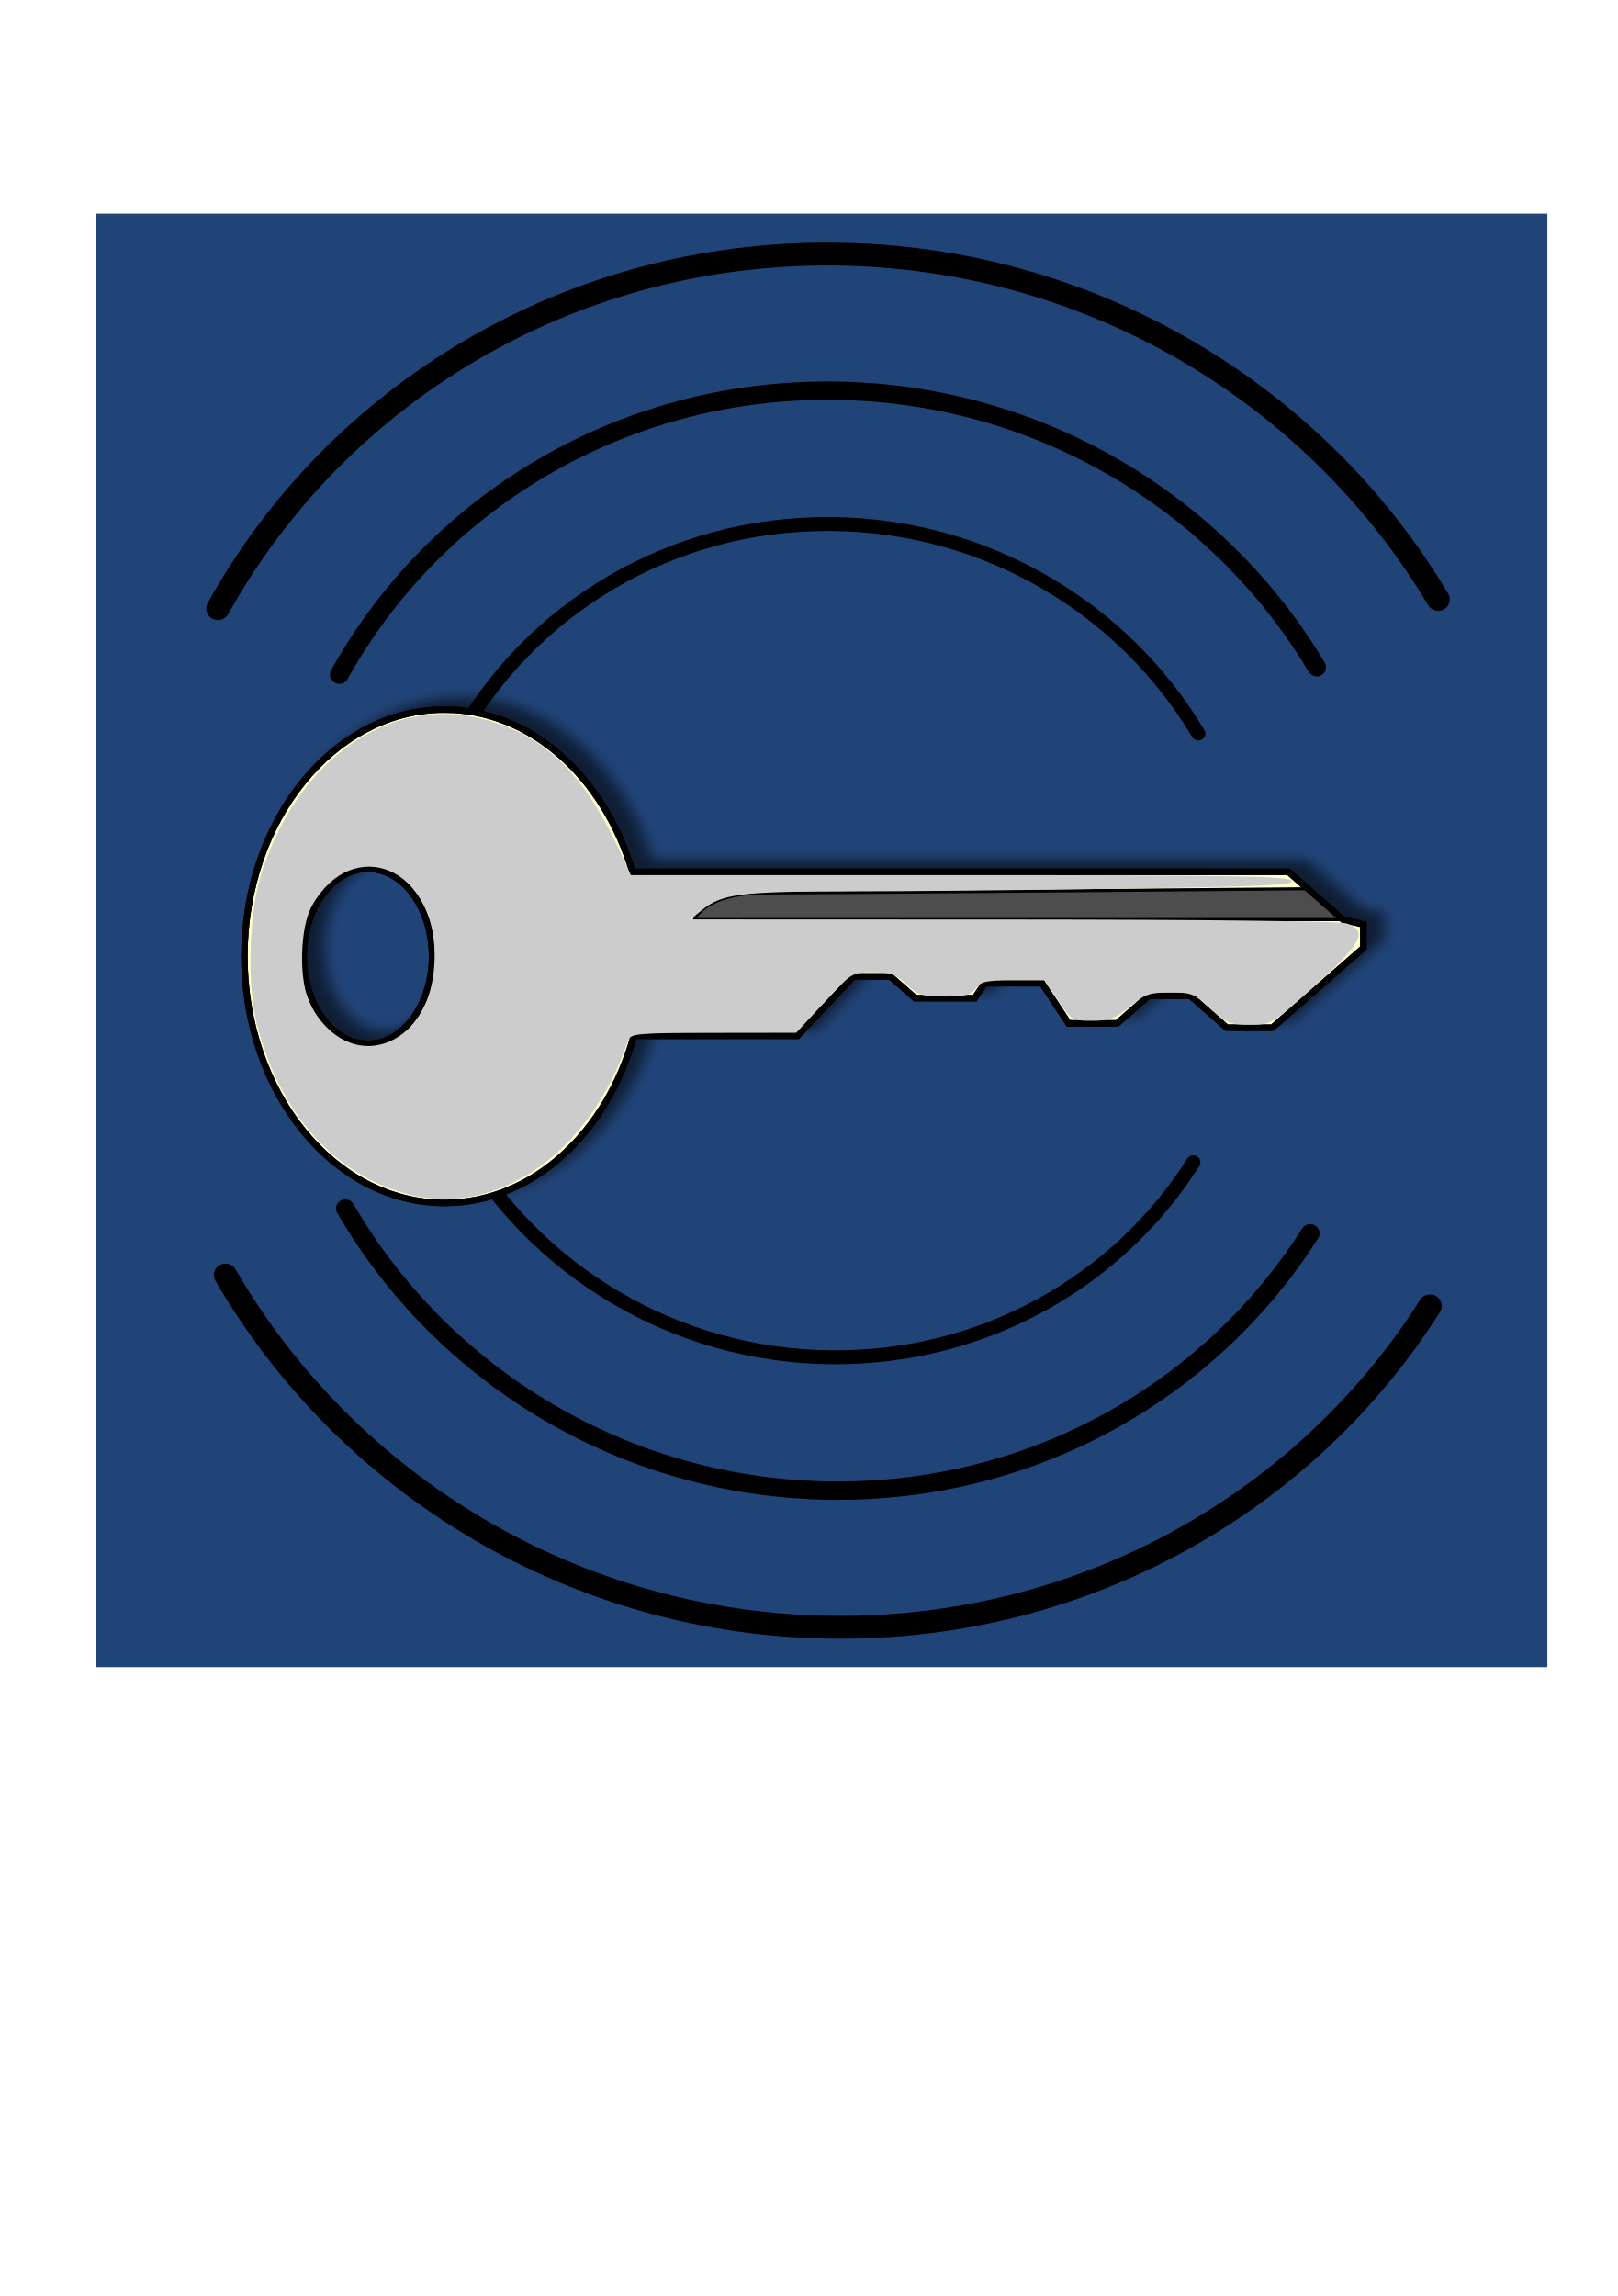
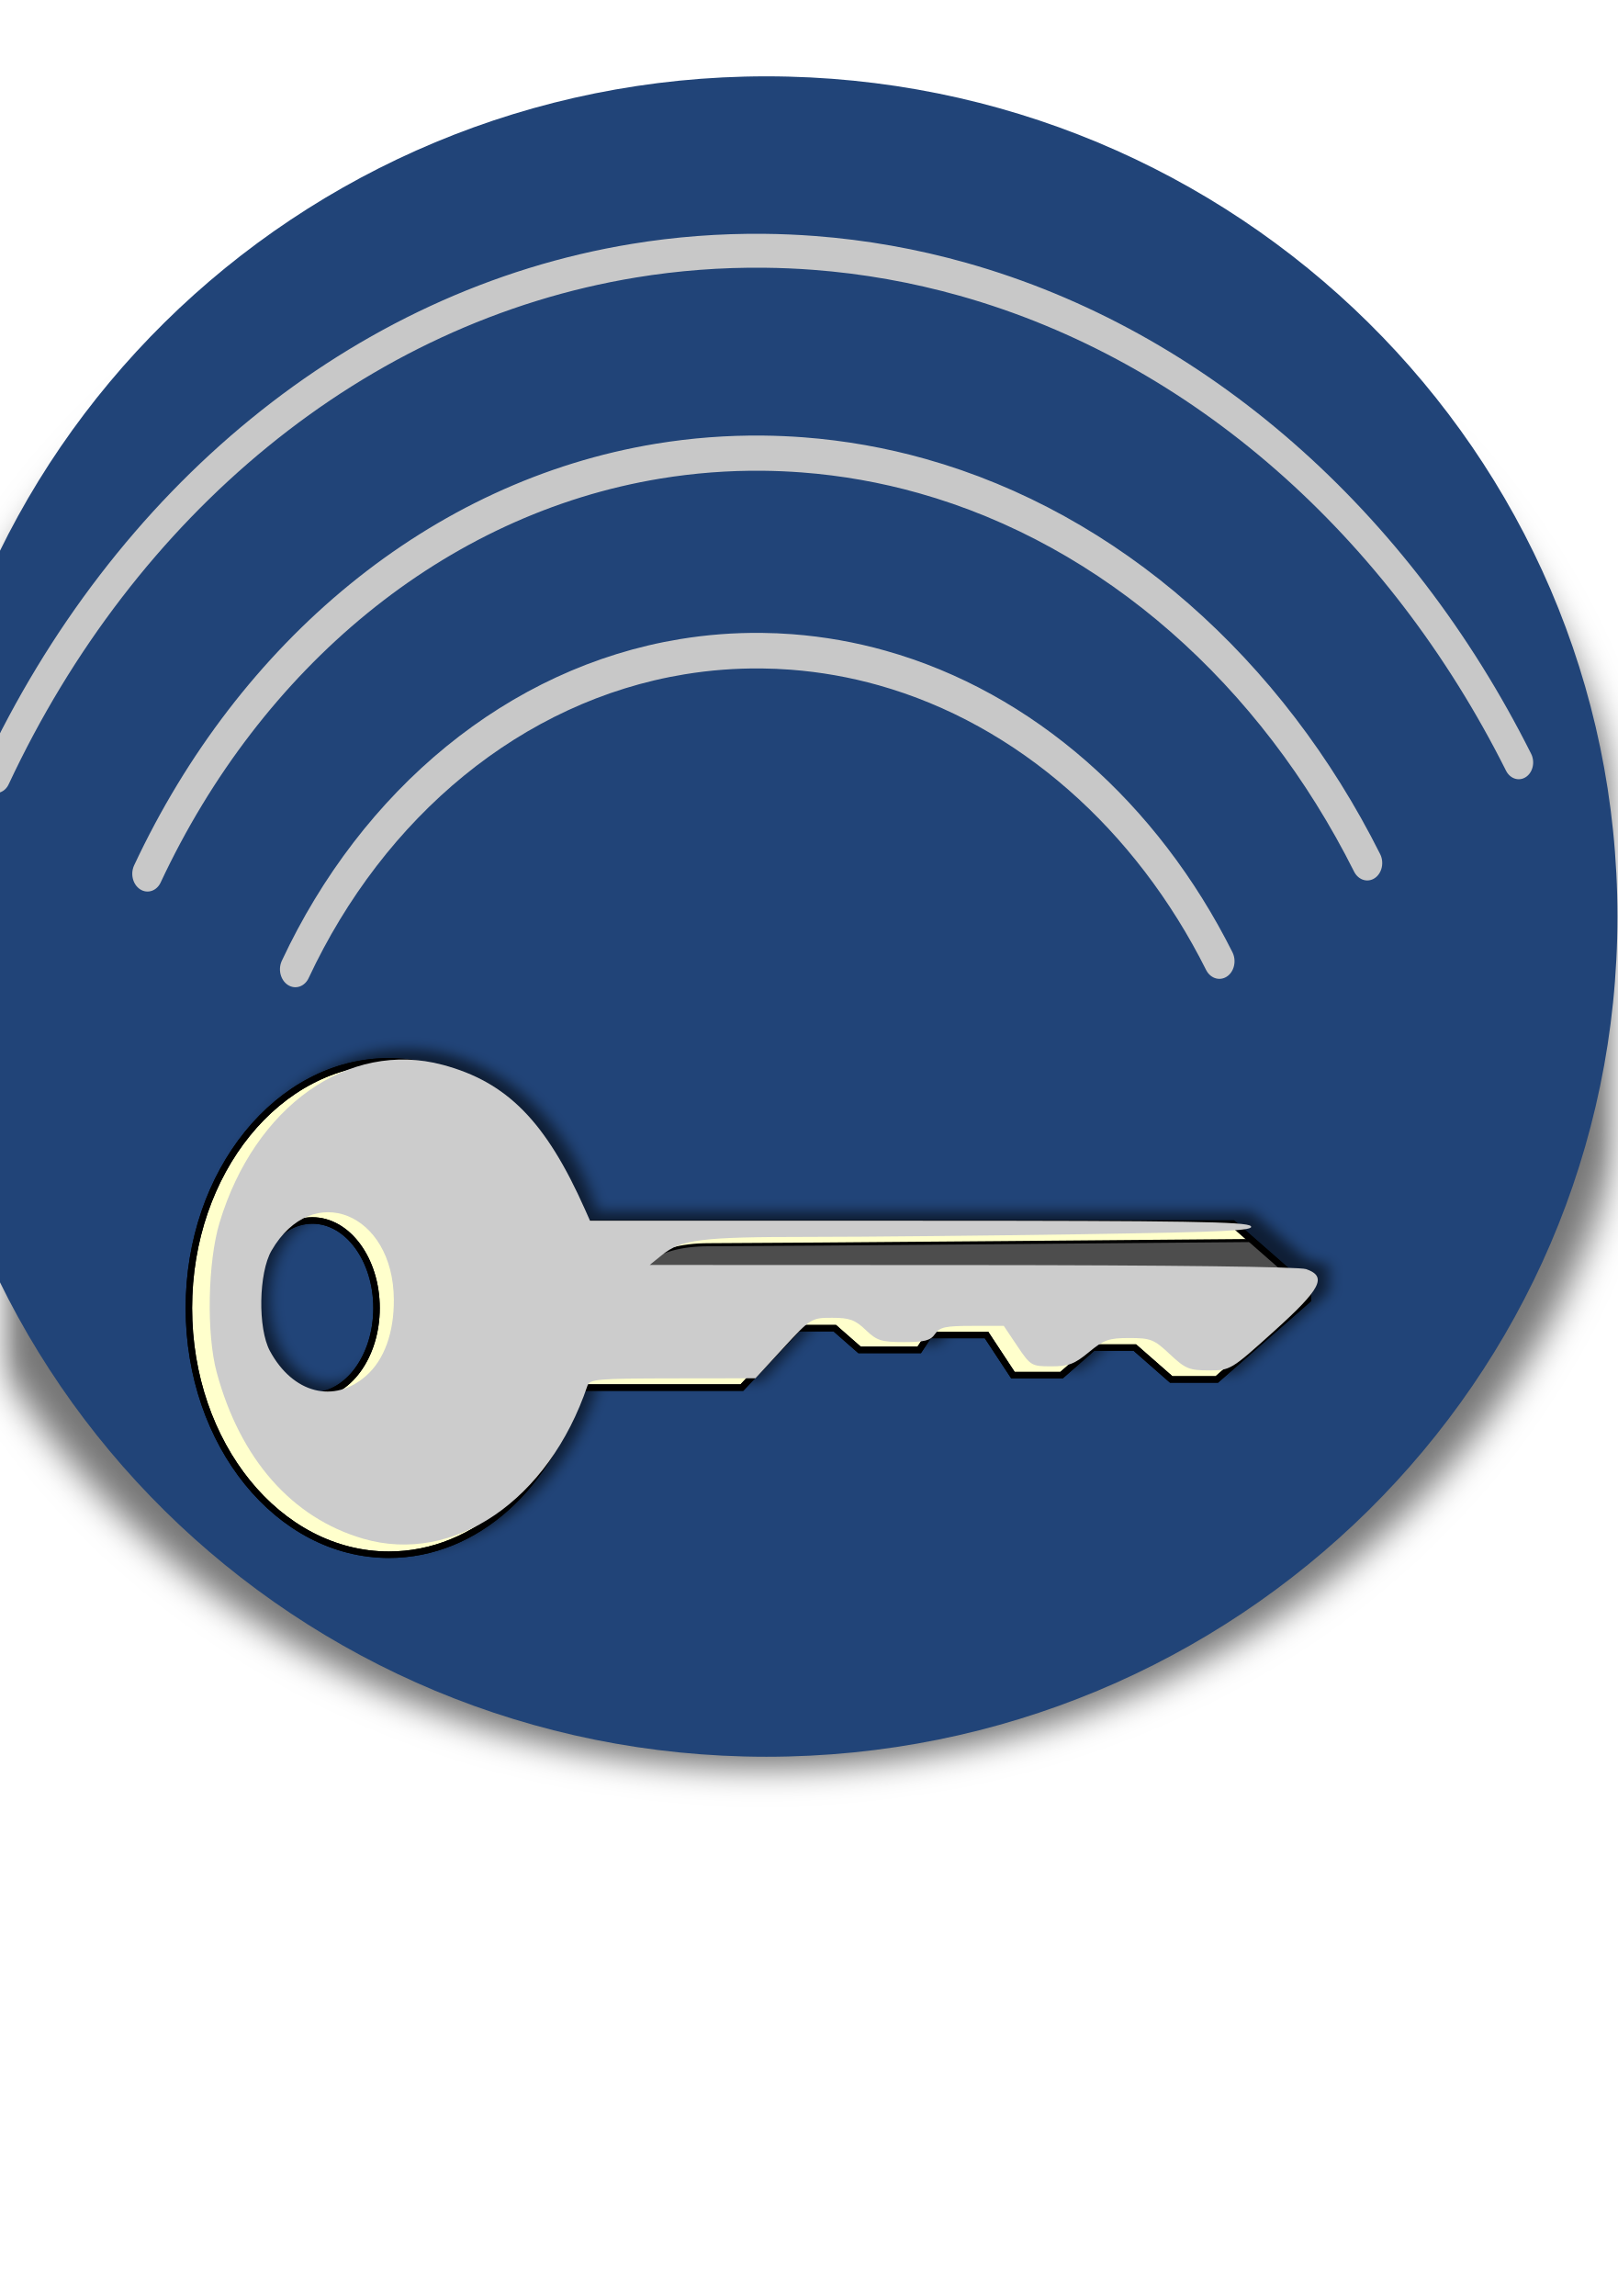
<svg xmlns="http://www.w3.org/2000/svg" xmlns:xlink="http://www.w3.org/1999/xlink" width="524.409" height="744.094" id="svg2" version="1.0">
  <defs id="defs4">
    <filter color-interpolation-filters="sRGB" id="filter7120">
      <feGaussianBlur stdDeviation="3.924" id="feGaussianBlur12" />
    </filter>
    <linearGradient x1="260" y1="146" x2="260" y2="166" id="linearGradient2836" xlink:href="#linearGradient5158" gradientUnits="userSpaceOnUse" gradientTransform="matrix(0.5601916,0,0,0.5348805,73.61197,199.3464)" />
    <linearGradient id="linearGradient5158">
      <stop style="stop-color:#e6e699" offset="0" id="stop7" />
      <stop style="stop-color:#aeae2a" offset="1" id="stop9" />
    </linearGradient>
+     <filter color-interpolation-filters="sRGB" id="filter7120-8">
+       <feGaussianBlur stdDeviation="3.924" id="feGaussianBlur12-7" />
+     </filter>
+     <filter id="filter5845">
+       <feGaussianBlur stdDeviation="1.658" id="feGaussianBlur5847" />
+     </filter>
  </defs>
  <g id="layer1">
-     <rect style="fill:#214478" id="rect2907" width="470.347" height="471.072" x="31.192" y="69.227" />
-     <g id="g6728" transform="matrix(0,4.575879,-4.666505,-0.04192708,2242.672,-1345.372)">
-       <g transform="translate(14.50819,-2.776607)" id="g5114">
-         <path style="fill:none;stroke:#000000;stroke-width:0.984;stroke-linecap:round;stroke-linejoin:round;stroke-miterlimit:4;stroke-opacity:1;stroke-dasharray:none;stroke-dashoffset:5" d="m 335.969,451.57 c -9.215,-4.994 -15.477,-14.751 -15.477,-25.962 1e-5,-10.853 5.869,-20.344 14.605,-25.469" id="path5112" />
-         <path style="fill:none;stroke:#000000;stroke-width:0.984;stroke-linecap:round;stroke-linejoin:round;stroke-miterlimit:4;stroke-opacity:1;stroke-dasharray:none;stroke-dashoffset:5" d="m 365.467,400.478 c 8.423,5.198 14.041,14.512 14.041,25.13 l 10e-6,10e-6 c -10e-6,10.976 -6.002,20.558 -14.901,25.641" id="path5107" />
-       </g>
-       <use height="1052.362" width="744.094" transform="matrix(1.32,0,0,1.32,-116.6426,-135.3849)" id="use5733" xlink:href="#g5114" y="0" x="0" style="fill:#afdde9" />
-       <use height="1052.362" width="744.094" transform="matrix(1.647923,0,0,1.647923,-236.1734,-274.1218)" id="use5735" xlink:href="#g5114" y="0" x="0" />
+     <path style="opacity:0.537;fill:#000000;fill-opacity:1;stroke:#c8c8c8;stroke-width:10.201;stroke-linecap:round;stroke-linejoin:round;stroke-miterlimit:4;stroke-opacity:0;stroke-dasharray:none;filter:url(#filter5845)" id="path5761-9" d="m 196.946,152.098 a 82.879,82.879 0 1 1 -165.759,0 82.879,82.879 0 1 1 165.759,0 z" transform="matrix(3.430239,0,0,3.126223,-144.1547,-161.5202)" />
+     <path style="fill:#214478;fill-opacity:1;stroke:#c8c8c8;stroke-width:10.201;stroke-linecap:round;stroke-linejoin:round;stroke-miterlimit:4;stroke-opacity:0;stroke-dasharray:none" id="path5761" d="m 196.946,152.098 a 82.879,82.879 0 1 1 -165.759,0 82.879,82.879 0 1 1 165.759,0 z" transform="matrix(3.328364,0,0,3.285466,-131.2499,-202.6771)" />
+     <g id="g6728" transform="matrix(0,6.779102,-5.823424,-0.06211439,2709.202,-2033.862)">
+       <path id="path5112" d="m 350.477,448.793 c -7.983,-4.326 -13.75,-12.227 -15.149,-21.551 -0.216,-1.439 -0.328,-2.912 -0.328,-4.411 0,-0.558 0.015,-1.113 0.046,-1.663 0.096,-1.723 0.34,-3.406 0.719,-5.037 1.857,-7.986 6.959,-14.732 13.84,-18.769" style="fill:none;stroke:#c8c8c8;stroke-width:1.7;stroke-linecap:round;stroke-linejoin:round;stroke-miterlimit:4;stroke-opacity:1;stroke-dasharray:none;stroke-dashoffset:5;marker-start:none" />
+       <path style="fill:none;stroke:#c8c8c8;stroke-width:1.682;stroke-linecap:round;stroke-linejoin:round;stroke-miterlimit:4;stroke-opacity:1;stroke-dasharray:none;stroke-dashoffset:5" d="m 345.987,457.022 c -10.537,-5.71 -18.15,-16.139 -19.997,-28.447 -0.285,-1.9 -0.433,-3.844 -0.433,-5.823 0,-0.737 0.021,-1.469 0.061,-2.196 0.127,-2.274 0.448,-4.496 0.949,-6.649 2.451,-10.542 9.186,-19.446 18.268,-24.775" id="path3607" />
+       <path style="fill:none;stroke:#c8c8c8;stroke-width:1.621;stroke-linecap:round;stroke-linejoin:round;stroke-miterlimit:4;stroke-opacity:1;stroke-dasharray:none;stroke-dashoffset:5" d="m 341.386,465.455 c -13.155,-7.129 -22.659,-20.149 -24.965,-35.514 -0.356,-2.372 -0.54,-4.799 -0.54,-7.269 0,-0.92 0.025,-1.834 0.076,-2.741 0.158,-2.839 0.56,-5.613 1.185,-8.301 3.06,-13.161 11.468,-24.277 22.807,-30.929" id="path3613" />
    </g>
-     <path d="m 135.421,505.545 c -63.874,0 -115.719,72.978 -115.719,162.875 0,89.897 51.844,162.844 115.719,162.844 50.825,0 94.031,-46.178 109.562,-110.344 l 94.656,0 32.375,-39.219 21.344,0 14.375,14.375 34.469,0 5.719,-9.875 33.219,0 15.312,26.531 28.094,0 18.219,-18.219 24.188,0 21.031,21.031 26.406,0 52.656,-52.656 0,-15.531 -11.812,-3.156 -31.531,-31.531 -379.531,0 c -16.188,-62.464 -58.79,-107.125 -108.75,-107.125 z m -44.281,105.062 c 20.503,10e-6 37.125,25.903 37.125,57.812 0,31.909 -16.622,57.812 -37.125,57.812 -20.503,0 -37.156,-25.903 -37.156,-57.812 0,-31.909 16.653,-57.812 37.156,-57.812 z" style="opacity:0.56;stroke:#000000;stroke-width:4;filter:url(#filter7120)" id="path17" transform="matrix(0.5602766,0,0,0.4908972,73.78428,-21.15653)" />
-     <path d="m 144.055,229.96 c -35.787,0 -64.835,35.825 -64.835,79.955 0,44.13 29.047,79.94 64.835,79.94 28.476,0 52.683,-22.669 61.385,-54.167 l 53.034,0 18.139,-19.252 11.958,0 8.054,7.057 19.312,0 3.204,-4.848 18.612,0 8.579,13.024 15.74,0 10.208,-8.944 13.552,0 11.783,10.324 14.795,0 29.502,-25.849 0,-7.624 -6.618,-1.549 -17.666,-15.479 -212.643,0 c -9.07,-30.663 -32.938,-52.587 -60.93,-52.587 z m -24.81,51.575 c 11.487,0 20.8,12.716 20.8,28.38 0,15.664 -9.313,28.38 -20.8,28.38 -11.487,0 -20.818,-12.716 -20.818,-28.38 0,-15.664 9.331,-28.38 20.818,-28.38 z" style="fill:#ffffcc;stroke:#000000;stroke-width:2.098" id="path19" />
-     <path d="m 435.294,298.025 -11.962,-10.481 0.86,0.48 c 0,0 -156.959,1.37 -176.344,1.37 -19.385,0 -22.825,8.631 -22.825,8.631 l 55.21,0 c 120.352,0 103.694,0 155.061,0 z" style="fill:#4d4d4d;stroke:#000000;stroke-width:0.996" id="path21" />
-     <path d="m 144.055,229.96 c -35.787,0 -64.835,35.825 -64.835,79.955 0,44.13 29.047,79.94 64.835,79.94 28.476,0 52.683,-22.669 61.385,-54.167 l 53.034,0 18.139,-19.252 11.958,0 8.054,7.057 19.312,0 3.204,-4.848 18.612,0 8.579,13.024 15.74,0 10.208,-8.944 13.552,0 11.783,10.324 14.795,0 29.502,-25.849 0,-7.624 -6.618,-1.549 -17.666,-15.479 -212.643,0 c -9.07,-30.663 -32.938,-52.587 -60.93,-52.587 z m -24.81,51.575 c 11.487,0 20.8,12.716 20.8,28.38 0,15.664 -9.313,28.38 -20.8,28.38 -11.487,0 -20.818,-12.716 -20.818,-28.38 0,-15.664 9.331,-28.38 20.818,-28.38 z" style="fill:none;stroke:#000000;stroke-width:2.098" id="path23" />
-     <path style="fill:#cccccc" d="M 130.931,386.668 C 107.865,379.957 91.074,360.898 83.459,332.785 80.098,320.377 80.538,297.001 84.373,284.274 c 11.384,-37.786 41.816,-59.315 72.333,-51.174 20.868,5.567 33.476,18.385 46.145,46.913 l 1.601,3.606 106.3,0 c 87.015,0 106.588,0.318 107.887,1.754 1.318,1.457 -7.884,1.901 -54.353,2.622 -30.767,0.478 -70.783,0.872 -88.925,0.876 -34.96,0.007 -41.29,0.793 -47.628,5.912 l -3.932,3.175 104.566,0.041 c 64.367,0.025 105.975,0.533 108.231,1.32 6.87,2.397 4.805,6.38 -10.423,20.109 -13.976,12.6 -14.144,12.701 -21.142,12.701 -6.347,0 -7.613,-0.526 -12.635,-5.244 -5.122,-4.813 -6.203,-5.244 -13.145,-5.244 -6.638,0 -8.242,0.562 -13.099,4.589 -4.65,3.855 -6.595,4.589 -12.162,4.589 -6.414,0 -6.768,-0.211 -11.023,-6.555 l -4.396,-6.556 -10.25,0 c -8.702,0 -10.519,0.396 -12.034,2.622 -1.452,2.133 -3.332,2.622 -10.078,2.622 -7.35,0 -8.761,-0.448 -12.4,-3.933 -3.434,-3.289 -5.218,-3.933 -10.892,-3.933 -6.685,0 -6.92,0.146 -15.807,9.798 l -9.021,9.798 -26.835,0.036 c -24.289,0.032 -26.908,0.253 -27.609,2.33 -12.538,37.165 -43.326,58.175 -72.719,49.622 z m 0.939,-52.769 c 5.871,-5.161 9.072,-13.946 9.007,-24.714 -0.171,-28.171 -26.419,-38.697 -39.639,-15.896 -4.199,7.243 -4.491,25.223 -0.528,32.557 7.427,13.743 20.766,17.19 31.159,8.053 l 0,0 z" id="path2888" />
+     <path d="m 135.421,505.545 c -63.874,0 -115.719,72.978 -115.719,162.875 0,89.897 51.844,162.844 115.719,162.844 50.825,0 94.031,-46.178 109.562,-110.344 l 94.656,0 32.375,-39.219 21.344,0 14.375,14.375 34.469,0 5.719,-9.875 33.219,0 15.312,26.531 28.094,0 18.219,-18.219 24.188,0 21.031,21.031 26.406,0 52.656,-52.656 0,-15.531 -11.812,-3.156 -31.531,-31.531 -379.531,0 c -16.188,-62.464 -58.79,-107.125 -108.75,-107.125 z m -44.281,105.062 c 20.503,10e-6 37.125,25.903 37.125,57.812 0,31.909 -16.622,57.812 -37.125,57.812 -20.503,0 -37.156,-25.903 -37.156,-57.812 0,-31.909 16.653,-57.812 37.156,-57.812 z" style="opacity:0.56;stroke:#000000;stroke-width:4;filter:url(#filter7120)" id="path17" transform="matrix(0.5602766,0,0,0.4908972,55.78428,92.84347)" />
+     <path d="m 126.055,343.96 c -35.787,0 -64.835,35.825 -64.835,79.955 0,44.13 29.047,79.94 64.835,79.94 28.476,0 52.683,-22.669 61.385,-54.167 l 53.034,0 18.139,-19.252 11.958,0 8.054,7.057 19.312,0 3.204,-4.848 18.612,0 8.579,13.024 15.74,0 10.208,-8.944 13.552,0 11.783,10.324 14.795,0 29.502,-25.849 0,-7.624 -6.618,-1.549 -17.666,-15.479 -212.643,0 c -9.07,-30.663 -32.938,-52.587 -60.93,-52.587 z m -24.81,51.575 c 11.487,0 20.8,12.716 20.8,28.38 0,15.664 -9.313,28.38 -20.8,28.38 -11.487,0 -20.818,-12.716 -20.818,-28.38 0,-15.664 9.331,-28.38 20.818,-28.38 z" style="fill:#ffffcc;stroke:#000000;stroke-width:2.098" id="path19" />
+     <path d="m 417.294,412.025 -11.962,-10.481 0.86,0.48 c 0,0 -156.959,1.37 -176.344,1.37 -19.385,0 -22.825,8.631 -22.825,8.631 l 55.21,0 c 120.352,0 103.694,0 155.061,0 z" style="fill:#4d4d4d;stroke:#000000;stroke-width:0.996" id="path21" />
+     <path d="m 126.055,343.96 c -35.787,0 -64.835,35.825 -64.835,79.955 0,44.13 29.047,79.94 64.835,79.94 28.476,0 52.683,-22.669 61.385,-54.167 l 53.034,0 18.139,-19.252 11.958,0 8.054,7.057 19.312,0 3.204,-4.848 18.612,0 8.579,13.024 15.74,0 10.208,-8.944 13.552,0 11.783,10.324 14.795,0 29.502,-25.849 0,-7.624 -6.618,-1.549 -17.666,-15.479 -212.643,0 c -9.07,-30.663 -32.938,-52.587 -60.93,-52.587 z m -24.81,51.575 c 11.487,0 20.8,12.716 20.8,28.38 0,15.664 -9.313,28.38 -20.8,28.38 -11.487,0 -20.818,-12.716 -20.818,-28.38 0,-15.664 9.331,-28.38 20.818,-28.38 z" style="fill:none;stroke:#000000;stroke-width:2.098" id="path23" />
+     <path style="fill:#cccccc" d="M 117.712,498.659 C 94.647,491.947 77.855,472.888 70.24,444.775 c -3.361,-12.408 -2.921,-35.784 0.914,-48.511 11.384,-37.786 41.816,-59.315 72.333,-51.174 20.868,5.567 33.476,18.385 46.145,46.913 l 1.601,3.606 106.3,0 c 87.015,0 106.588,0.318 107.887,1.754 1.318,1.457 -7.884,1.901 -54.353,2.622 -30.767,0.478 -70.783,0.872 -88.925,0.876 -34.96,0.007 -41.29,0.793 -47.628,5.912 l -3.932,3.175 104.566,0.041 c 64.367,0.025 105.975,0.533 108.231,1.32 6.87,2.397 4.805,6.38 -10.423,20.109 -13.976,12.6 -14.144,12.701 -21.142,12.701 -6.347,0 -7.613,-0.526 -12.635,-5.244 -5.122,-4.813 -6.203,-5.244 -13.145,-5.244 -6.638,0 -8.242,0.562 -13.099,4.589 -4.65,3.855 -6.595,4.589 -12.162,4.589 -6.414,0 -6.768,-0.211 -11.023,-6.555 l -4.396,-6.556 -10.25,0 c -8.702,0 -10.519,0.396 -12.034,2.622 -1.452,2.133 -3.332,2.622 -10.078,2.622 -7.35,0 -8.761,-0.448 -12.4,-3.933 -3.434,-3.289 -5.218,-3.933 -10.892,-3.933 -6.685,0 -6.92,0.146 -15.807,9.798 l -9.021,9.798 -26.835,0.036 c -24.289,0.032 -26.908,0.253 -27.609,2.33 -12.538,37.165 -43.326,58.175 -72.719,49.622 z m 0.939,-52.769 c 5.871,-5.161 9.072,-13.946 9.007,-24.714 -0.171,-28.171 -26.419,-38.697 -39.639,-15.896 -4.199,7.243 -4.491,25.223 -0.528,32.557 7.427,13.743 20.766,17.19 31.159,8.053 l 0,0 z" id="path2888" />
+     <path style="fill:#ececec" d="" id="path2831" />
  </g>
</svg>
